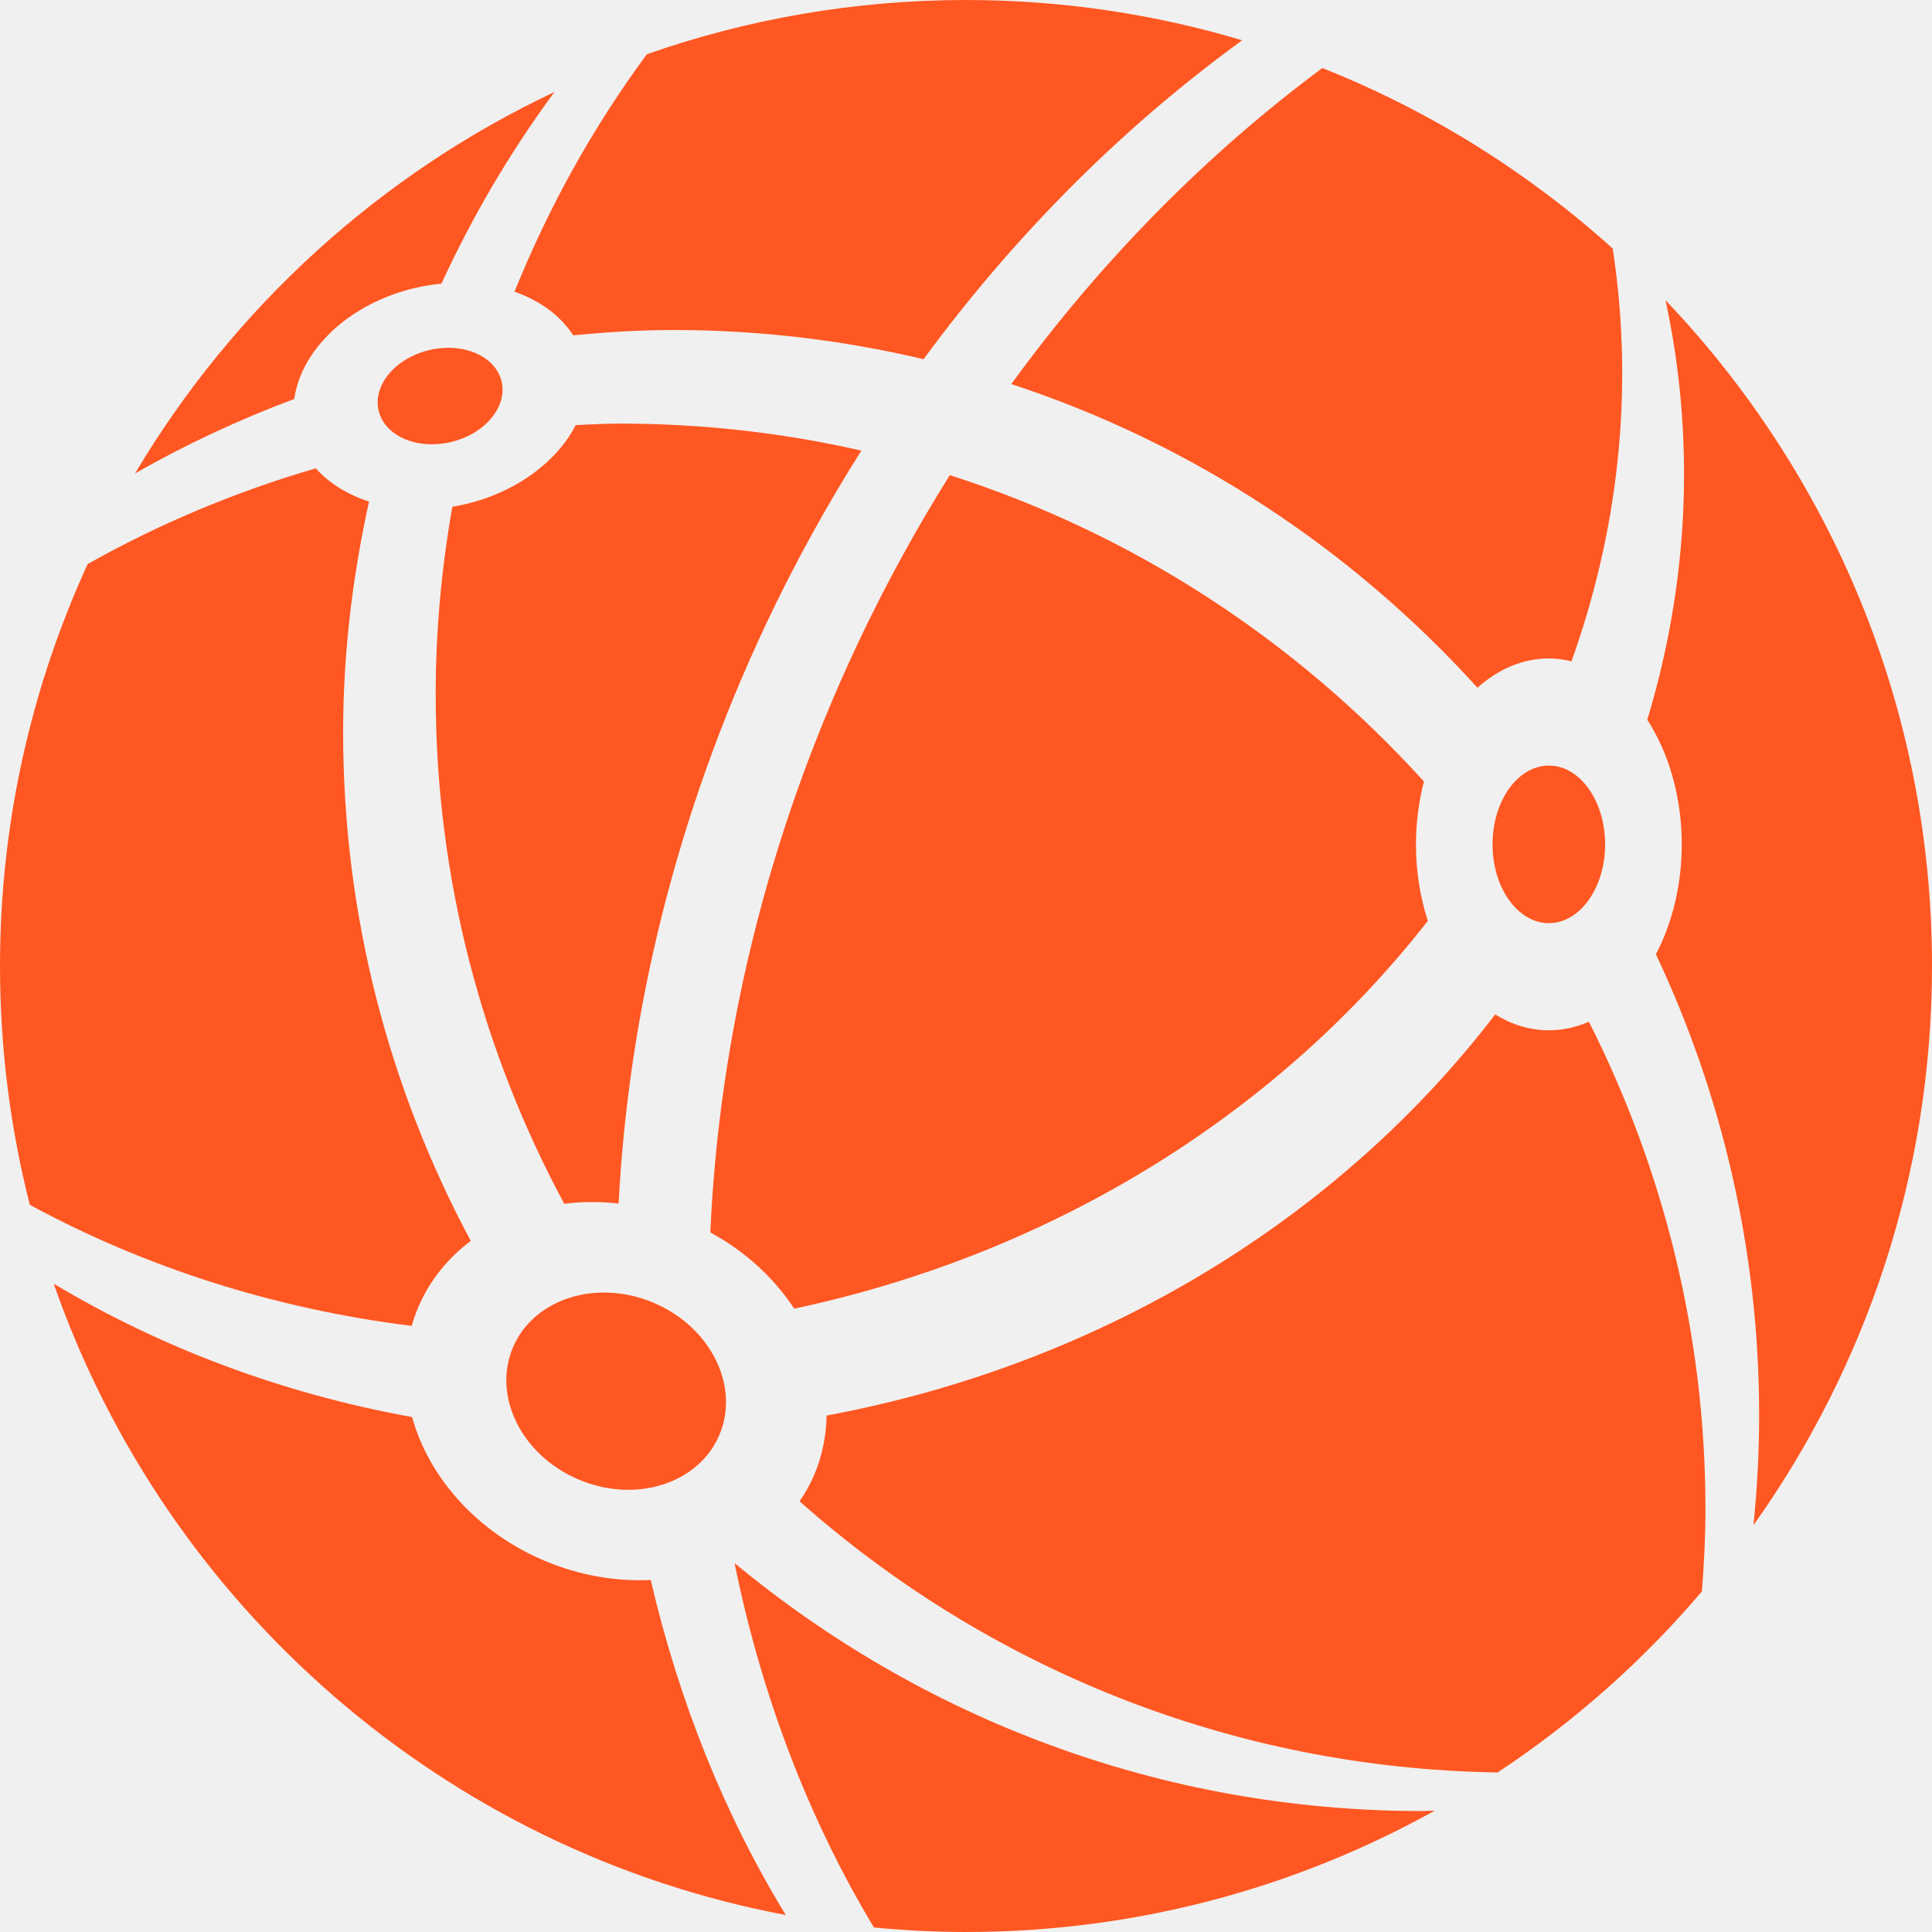
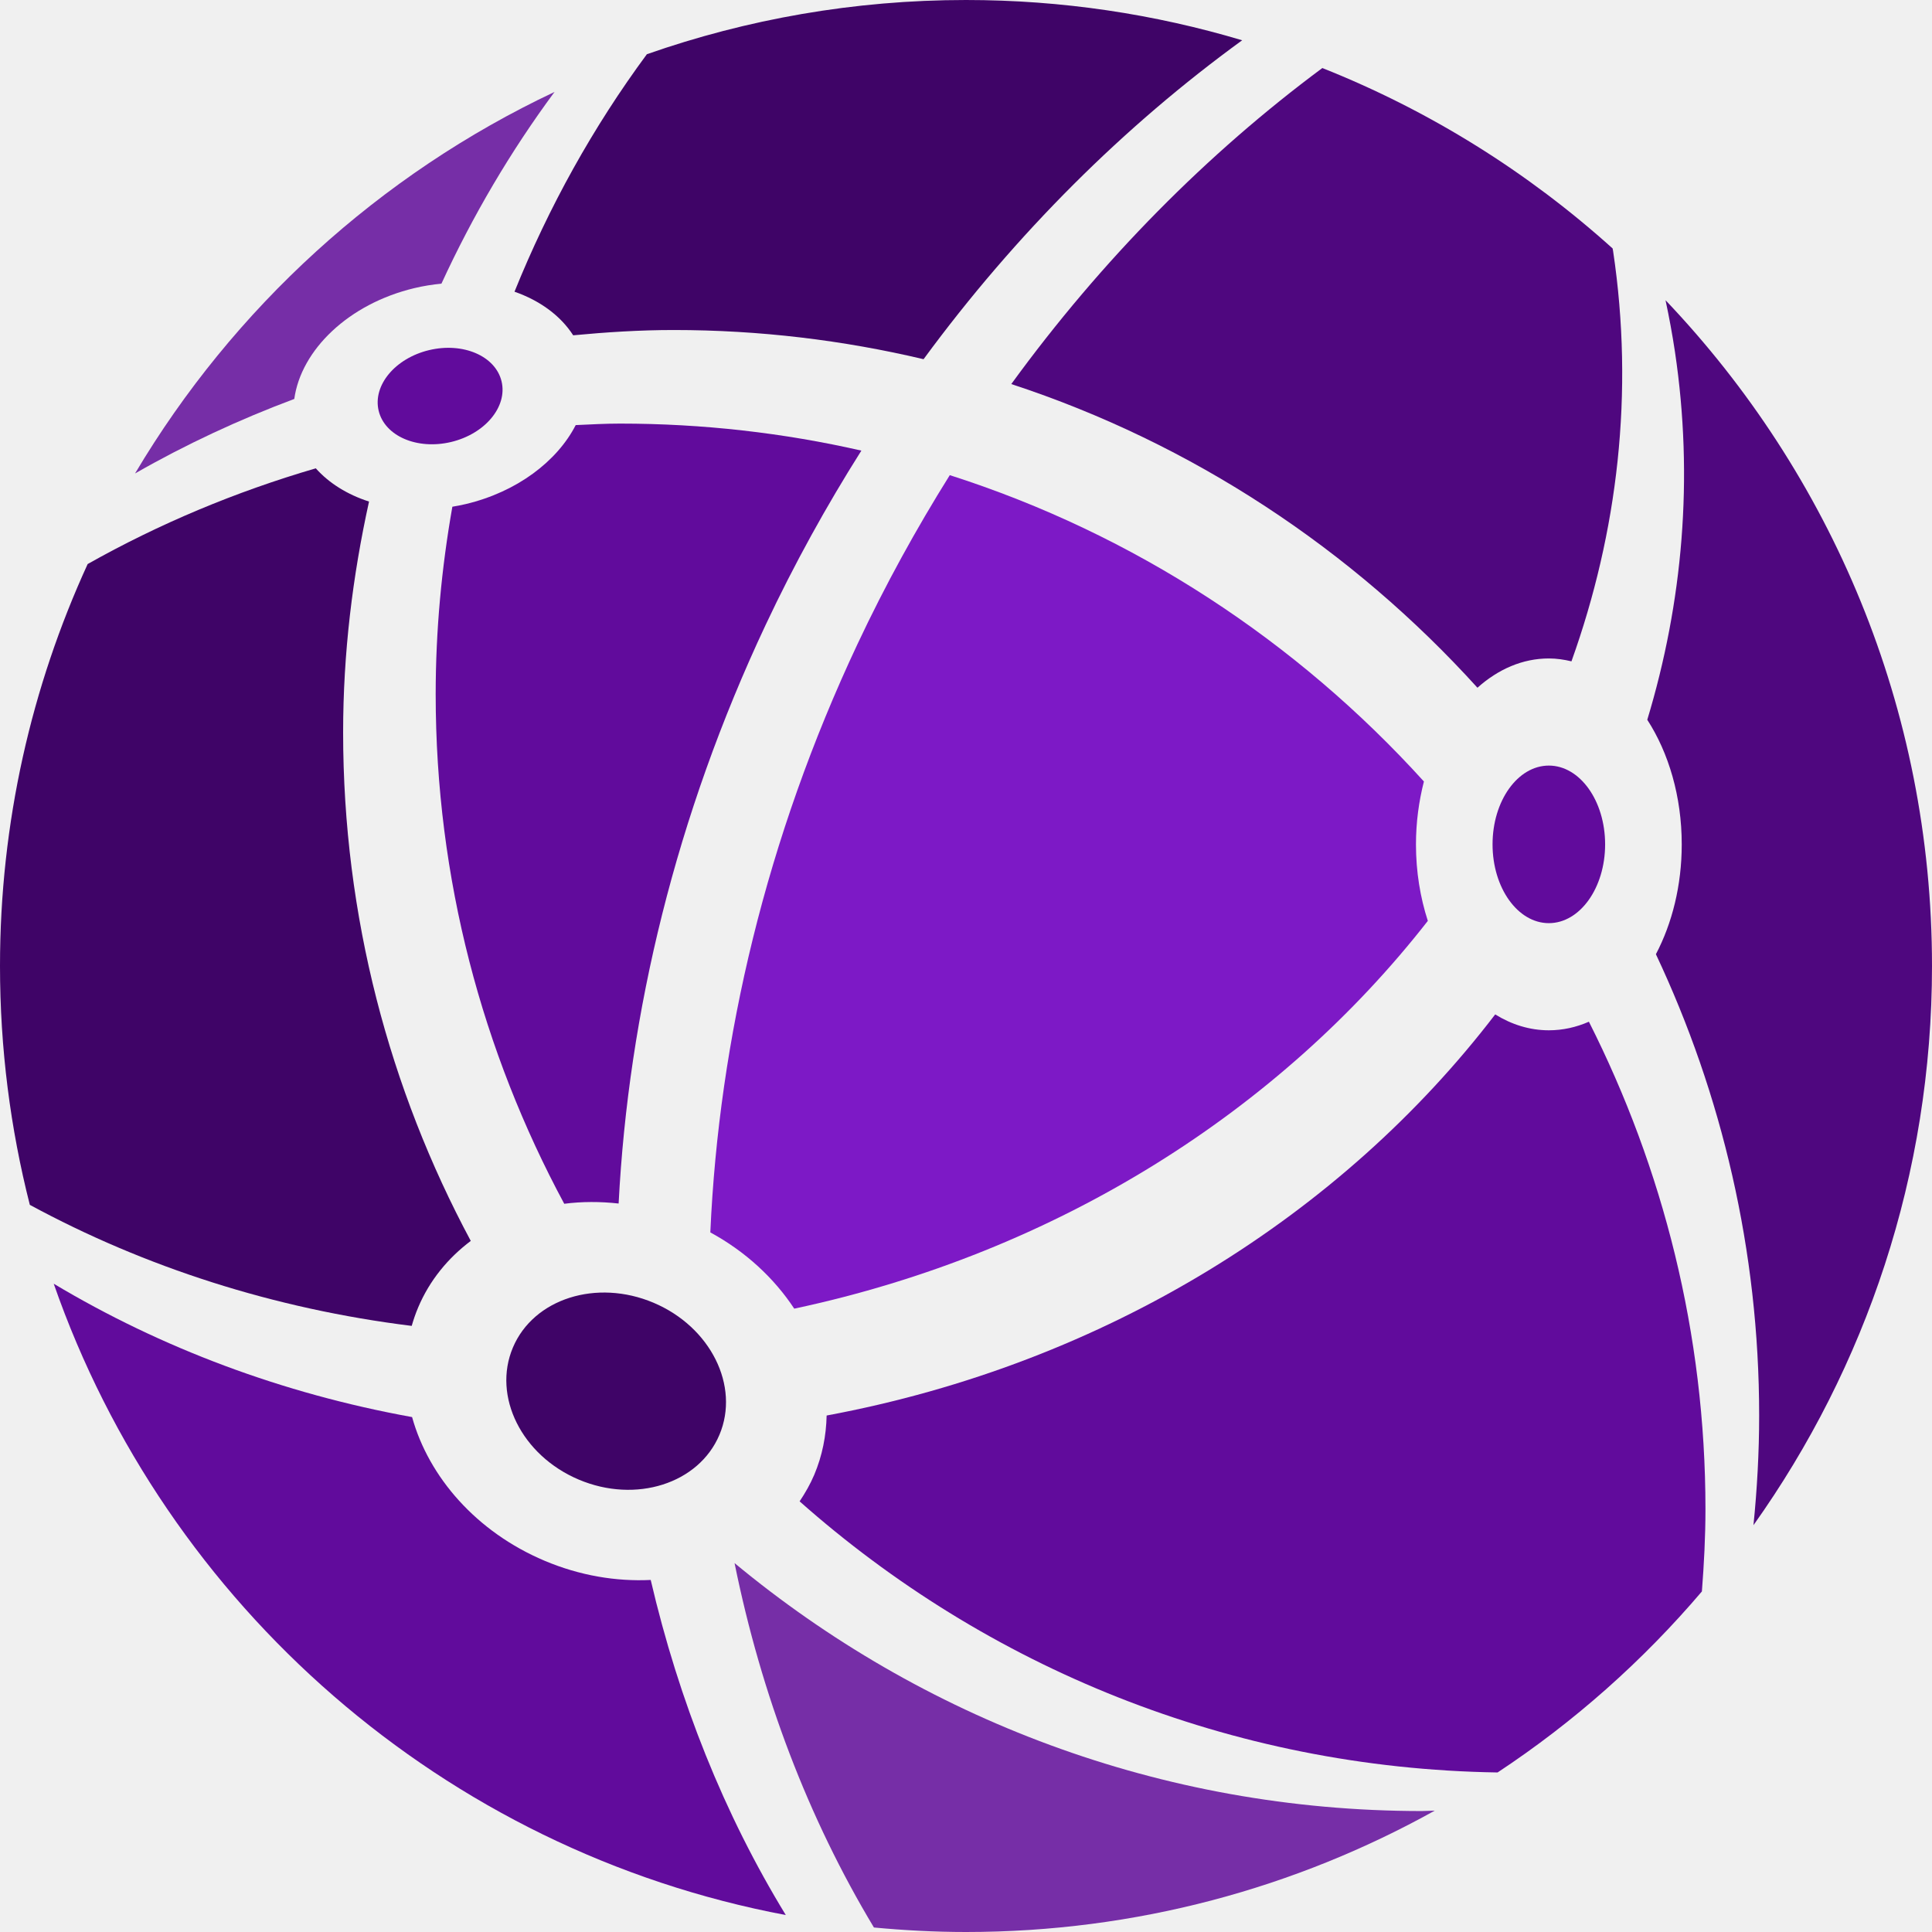
<svg xmlns="http://www.w3.org/2000/svg" width="140" height="140" viewBox="0 0 140 140" fill="none">
  <g clip-path="url(#clip0_109_2)">
-     <path d="M73.281 27.831C86.41 32.136 97.992 39.823 107.062 49.836C108.556 48.498 110.328 47.714 112.235 47.714C112.795 47.714 113.342 47.795 113.874 47.923C117.232 38.552 118.425 28.456 116.891 18.191C116.883 18.128 116.865 18.068 116.856 18.004C110.728 12.481 103.62 8.028 95.822 4.93C87.496 11.111 79.845 18.812 73.281 27.831Z" fill="#FF5722" />
-     <path d="M41.536 24.297C43.937 24.071 46.358 23.914 48.819 23.914C55.055 23.914 61.112 24.654 66.925 26.029C73.644 16.885 81.489 9.111 90.013 2.919C83.673 1.026 76.956 0 69.999 0C61.893 0 54.115 1.394 46.875 3.929C42.985 9.195 39.77 14.98 37.283 21.138C39.118 21.778 40.616 22.869 41.536 24.297Z" fill="#FF5722" />
-     <path d="M33.758 36.525C33.43 36.603 33.104 36.666 32.78 36.719C32.001 41.136 31.571 45.673 31.571 50.313C31.571 63.679 34.969 76.233 40.887 87.23C42.163 87.064 43.489 87.064 44.828 87.212C45.54 73.406 48.981 59.103 55.479 45.288C57.561 40.861 59.891 36.652 62.419 32.653C56.794 31.371 50.939 30.695 44.923 30.695C43.847 30.695 42.784 30.756 41.718 30.804C40.376 33.421 37.468 35.642 33.758 36.525Z" fill="#FF5722" />
-     <path d="M68.825 34.431C66.4 38.309 64.155 42.38 62.144 46.658C55.531 60.716 52.095 75.274 51.473 89.304C54.038 90.698 56.103 92.628 57.554 94.83C76.67 90.758 92.769 80.435 103.466 66.731C102.918 65.039 102.606 63.166 102.606 61.188C102.606 59.586 102.818 58.054 103.182 56.63C93.978 46.468 82.192 38.703 68.825 34.431Z" fill="#FF5722" />
-     <path d="M30.303 94.738C31.132 92.778 32.464 91.164 34.114 89.921C28.227 78.942 24.864 66.407 24.864 53.077C24.864 47.324 25.552 41.74 26.741 36.345C25.178 35.841 23.845 35.016 22.883 33.936C17.07 35.635 11.525 37.958 6.352 40.873C2.286 49.744 0 59.604 0 70.001C0 75.976 0.753 81.773 2.161 87.307C10.484 91.821 19.869 94.846 29.834 96.079C29.963 95.628 30.116 95.18 30.303 94.738Z" fill="#FF5722" />
-     <path d="M112.235 74.659C110.851 74.659 109.536 74.245 108.348 73.508C97.267 87.986 80.201 98.794 59.901 102.574C59.87 104.028 59.59 105.479 59.003 106.87C58.712 107.555 58.347 108.19 57.943 108.794C71.453 120.769 89.117 128.143 108.521 128.439C114.059 124.782 119.043 120.358 123.326 115.321C123.478 113.35 123.584 111.366 123.584 109.355C123.584 96.638 120.503 84.663 115.138 74.037C114.221 74.439 113.246 74.659 112.235 74.659Z" fill="#FF5722" />
-     <path d="M53.229 113.268C55.171 122.836 58.576 131.772 63.328 139.674C65.526 139.88 67.748 140 70.001 140C82.332 140 93.908 136.801 103.97 131.205C103.651 131.208 103.339 131.235 103.022 131.235C84.087 131.233 66.749 124.474 53.229 113.268Z" fill="#FF5722" />
-     <path d="M39.46 113.097C34.519 111.01 31.068 107.032 29.861 102.687C20.459 100.985 11.661 97.671 3.893 93.023C12.027 116.379 32.179 134.097 56.942 138.772C52.48 131.475 49.199 123.265 47.153 114.489C44.652 114.611 42.015 114.177 39.46 113.097Z" fill="#FF5722" />
-     <path d="M30.032 20.877C30.689 20.72 31.343 20.618 31.988 20.555C34.253 15.632 36.994 10.975 40.184 6.662C27.499 12.644 16.906 22.321 9.786 34.309C13.455 32.207 17.317 30.409 21.325 28.909C21.817 25.351 25.266 22.012 30.032 20.877Z" fill="#FF5722" />
-     <path d="M140 70.001C140 51.293 132.647 34.313 120.691 21.755C120.954 22.987 121.185 24.233 121.374 25.495C122.74 34.646 121.936 43.665 119.368 52.157C120.914 54.547 121.865 57.709 121.865 61.188C121.865 64.168 121.166 66.915 119.993 69.146C124.772 79.295 127.475 90.614 127.475 102.576C127.475 105.259 127.326 107.904 127.063 110.52C135.197 99.081 140 85.106 140 70.001Z" fill="#FF5722" />
-     <path d="M41.941 107.218C46.073 108.965 50.636 107.512 52.132 103.973C53.628 100.434 51.491 96.149 47.358 94.402C43.226 92.655 38.663 94.108 37.167 97.647C35.671 101.186 37.808 105.471 41.941 107.218Z" fill="#FF5722" />
-     <path d="M112.235 66.895C114.487 66.895 116.313 64.339 116.313 61.186C116.313 58.033 114.487 55.477 112.235 55.477C109.982 55.477 108.156 58.033 108.156 61.186C108.156 64.339 109.982 66.895 112.235 66.895Z" fill="#FF5722" />
-     <path d="M32.686 32.029C35.146 31.442 36.785 29.476 36.346 27.637C35.908 25.799 33.559 24.784 31.099 25.37C28.639 25.956 27 27.922 27.438 29.761C27.877 31.6 30.226 32.615 32.686 32.029Z" fill="#FF5722" />
+     <path d="M73.281 27.831C86.41 32.136 97.992 39.823 107.062 49.836C108.556 48.498 110.328 47.714 112.235 47.714C112.795 47.714 113.342 47.795 113.874 47.923C117.232 38.552 118.425 28.456 116.891 18.191C116.883 18.128 116.865 18.068 116.856 18.004C110.728 12.481 103.62 8.028 95.822 4.93C87.496 11.111 79.845 18.812 73.281 27.831Z" fill="#4F077F" />
+     <path d="M41.536 24.297C43.937 24.071 46.358 23.914 48.819 23.914C55.055 23.914 61.112 24.654 66.925 26.029C73.644 16.885 81.489 9.111 90.013 2.919C83.673 1.026 76.956 0 69.999 0C61.893 0 54.115 1.394 46.875 3.929C42.985 9.195 39.77 14.98 37.283 21.138C39.118 21.778 40.616 22.869 41.536 24.297Z" fill="#3F0467" />
+     <path d="M33.758 36.525C33.43 36.603 33.104 36.666 32.78 36.719C32.001 41.136 31.571 45.673 31.571 50.313C31.571 63.679 34.969 76.233 40.887 87.23C42.163 87.064 43.489 87.064 44.828 87.212C45.54 73.406 48.981 59.103 55.479 45.288C57.561 40.861 59.891 36.652 62.419 32.653C56.794 31.371 50.939 30.695 44.923 30.695C43.847 30.695 42.784 30.756 41.718 30.804C40.376 33.421 37.468 35.642 33.758 36.525Z" fill="#610B9C" />
+     <path d="M68.825 34.431C66.4 38.309 64.155 42.38 62.144 46.658C55.531 60.716 52.095 75.274 51.473 89.304C54.038 90.698 56.103 92.628 57.554 94.83C76.67 90.758 92.769 80.435 103.466 66.731C102.918 65.039 102.606 63.166 102.606 61.188C102.606 59.586 102.818 58.054 103.182 56.63C93.978 46.468 82.192 38.703 68.825 34.431Z" fill="#7D19C6" />
+     <path d="M30.303 94.738C31.132 92.778 32.464 91.164 34.114 89.921C28.227 78.942 24.864 66.407 24.864 53.077C24.864 47.324 25.552 41.74 26.741 36.345C25.178 35.841 23.845 35.016 22.883 33.936C17.07 35.635 11.525 37.958 6.352 40.873C2.286 49.744 0 59.604 0 70.001C0 75.976 0.753 81.773 2.161 87.307C10.484 91.821 19.869 94.846 29.834 96.079C29.963 95.628 30.116 95.18 30.303 94.738Z" fill="#3F0467" />
+     <path d="M112.235 74.659C110.851 74.659 109.536 74.245 108.348 73.508C97.267 87.986 80.201 98.794 59.901 102.574C59.87 104.028 59.59 105.479 59.003 106.87C58.712 107.555 58.347 108.19 57.943 108.794C71.453 120.769 89.117 128.143 108.521 128.439C114.059 124.782 119.043 120.358 123.326 115.321C123.478 113.35 123.584 111.366 123.584 109.355C123.584 96.638 120.503 84.663 115.138 74.037C114.221 74.439 113.246 74.659 112.235 74.659Z" fill="#610B9C" />
+     <path d="M53.229 113.268C55.171 122.836 58.576 131.772 63.328 139.674C65.526 139.88 67.748 140 70.001 140C82.332 140 93.908 136.801 103.97 131.205C103.651 131.208 103.339 131.235 103.022 131.235C84.087 131.233 66.749 124.474 53.229 113.268Z" fill="#762EA7" />
+     <path d="M39.46 113.097C34.519 111.01 31.068 107.032 29.861 102.687C20.459 100.985 11.661 97.671 3.893 93.023C12.027 116.379 32.179 134.097 56.942 138.772C52.48 131.475 49.199 123.265 47.153 114.489C44.652 114.611 42.015 114.177 39.46 113.097Z" fill="#610B9C" />
+     <path d="M30.032 20.877C30.689 20.72 31.343 20.618 31.988 20.555C34.253 15.632 36.994 10.975 40.184 6.662C27.499 12.644 16.906 22.321 9.786 34.309C13.455 32.207 17.317 30.409 21.325 28.909C21.817 25.351 25.266 22.012 30.032 20.877Z" fill="#762EA7" />
+     <path d="M140 70.001C140 51.293 132.647 34.313 120.691 21.755C120.954 22.987 121.185 24.233 121.374 25.495C122.74 34.646 121.936 43.665 119.368 52.157C120.914 54.547 121.865 57.709 121.865 61.188C121.865 64.168 121.166 66.915 119.993 69.146C124.772 79.295 127.475 90.614 127.475 102.576C127.475 105.259 127.326 107.904 127.063 110.52C135.197 99.081 140 85.106 140 70.001Z" fill="#4F077F" />
+     <path d="M41.941 107.218C46.073 108.965 50.636 107.512 52.132 103.973C53.628 100.434 51.491 96.149 47.358 94.402C43.226 92.655 38.663 94.108 37.167 97.647C35.671 101.186 37.808 105.471 41.941 107.218Z" fill="#3F0467" />
+     <path d="M112.235 66.895C114.487 66.895 116.313 64.339 116.313 61.186C116.313 58.033 114.487 55.477 112.235 55.477C109.982 55.477 108.156 58.033 108.156 61.186C108.156 64.339 109.982 66.895 112.235 66.895Z" fill="#610B9C" />
+     <path d="M32.686 32.029C35.146 31.442 36.785 29.476 36.346 27.637C35.908 25.799 33.559 24.784 31.099 25.37C28.639 25.956 27 27.922 27.438 29.761C27.877 31.6 30.226 32.615 32.686 32.029Z" fill="#610B9C" />
  </g>
  <defs>
    <clipPath id="clip0_109_2">
      <rect width="140" height="140" fill="white" />
    </clipPath>
  </defs>
</svg>
